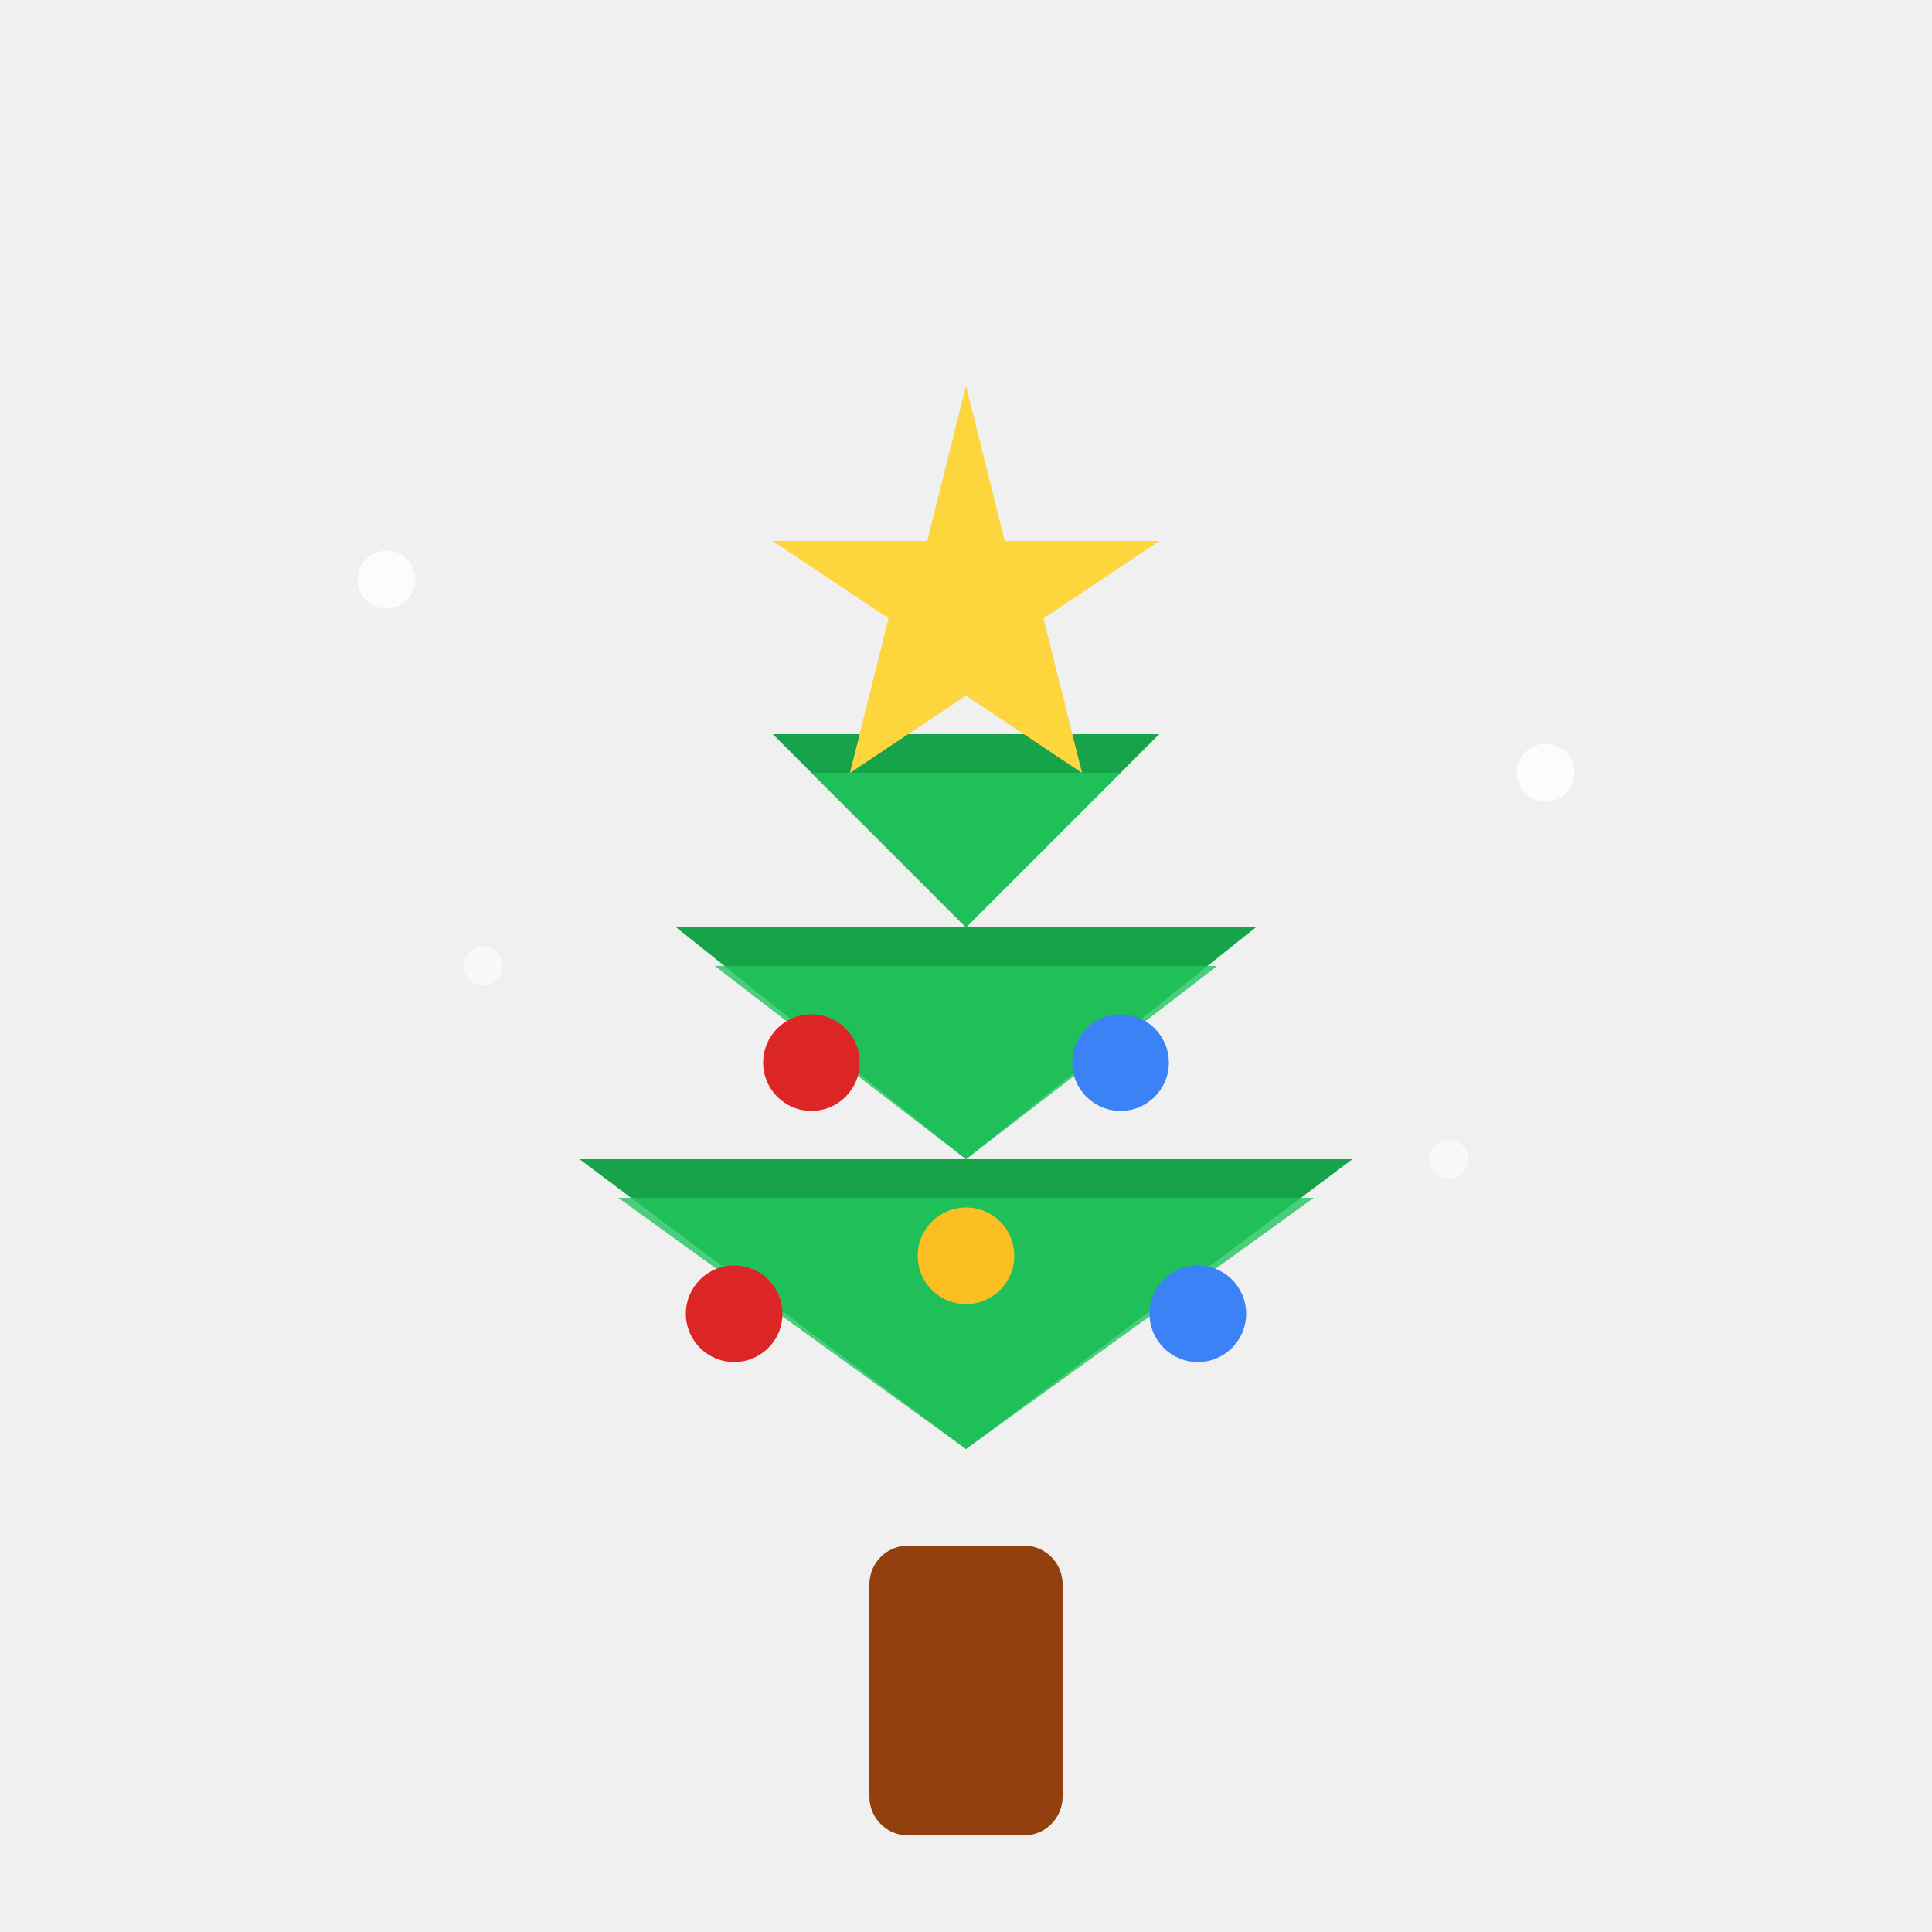
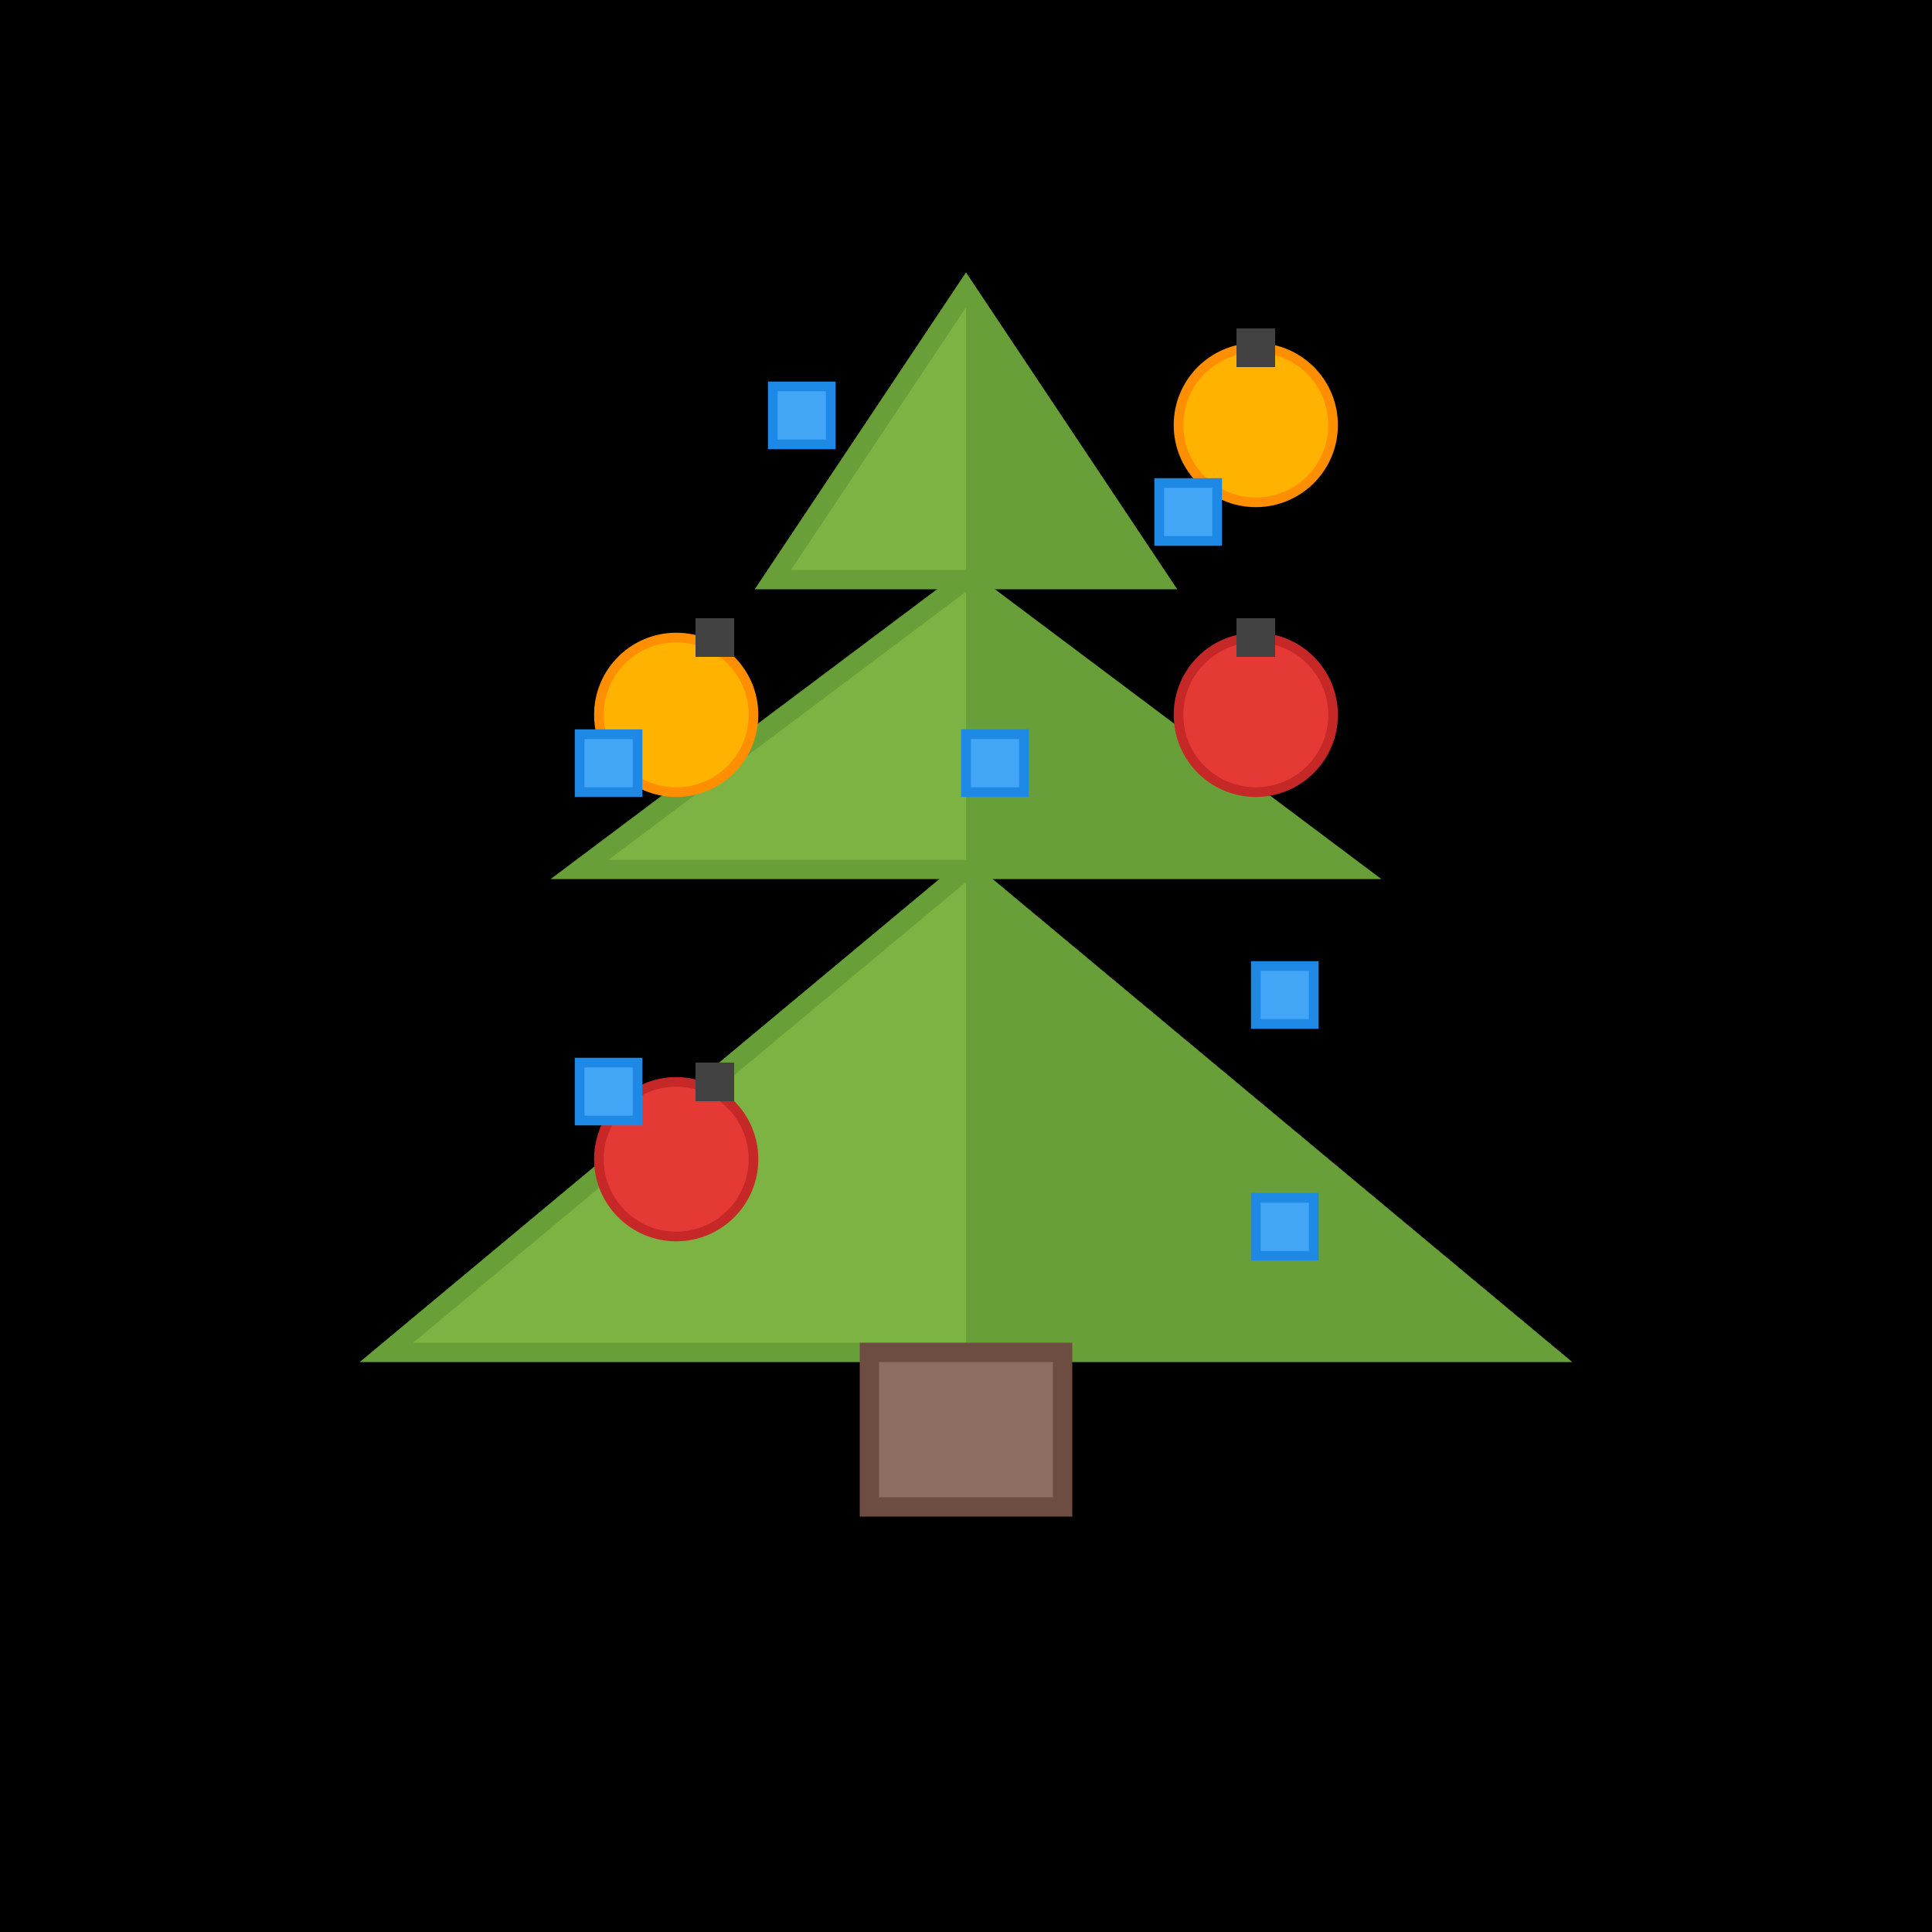
<svg xmlns="http://www.w3.org/2000/svg" viewBox="0 0 100 100">
-   <rect x="45" y="80" width="10" height="15" fill="#92400e" rx="2" />
-   <polygon points="50,75 30,60 70,60" fill="#16a34a" />
-   <polygon points="50,75 32,62 68,62" fill="#22c55e" opacity="0.8" />
-   <polygon points="50,60 35,48 65,48" fill="#16a34a" />
-   <polygon points="50,60 37,50 63,50" fill="#22c55e" opacity="0.8" />
-   <polygon points="50,48 40,38 60,38" fill="#16a34a" />
-   <polygon points="50,48 42,40 58,40" fill="#22c55e" opacity="0.8" />
-   <path d="M50,20 L52,28 L60,28 L54,32 L56,40 L50,36 L44,40 L46,32 L40,28 L48,28 Z" fill="#fbbf24" />
-   <path d="M50,20 L52,28 L60,28 L54,32 L56,40 L50,36 L44,40 L46,32 L40,28 L48,28 Z" fill="#fde047" opacity="0.7" />
-   <circle cx="42" cy="55" r="2.5" fill="#dc2626" />
-   <circle cx="58" cy="55" r="2.5" fill="#3b82f6" />
-   <circle cx="50" cy="65" r="2.5" fill="#fbbf24" />
-   <circle cx="38" cy="68" r="2.5" fill="#dc2626" />
-   <circle cx="62" cy="68" r="2.5" fill="#3b82f6" />
-   <circle cx="20" cy="30" r="1.5" fill="#ffffff" opacity="0.8" />
-   <circle cx="80" cy="40" r="1.5" fill="#ffffff" opacity="0.8" />
-   <circle cx="25" cy="50" r="1" fill="#ffffff" opacity="0.6" />
-   <circle cx="75" cy="60" r="1" fill="#ffffff" opacity="0.6" />
+   <rect width="100" height="100" fill="#000000" />
+   <polygon points="50,45 20,70 80,70" fill="#7cb342" stroke="#689f38" stroke-width="1" />
+   <polygon points="50,45 80,70 50,70" fill="#689f38" />
+   <polygon points="50,30 30,45 70,45" fill="#7cb342" stroke="#689f38" stroke-width="1" />
+   <polygon points="50,30 70,45 50,45" fill="#689f38" />
+   <polygon points="50,15 40,30 60,30" fill="#7cb342" stroke="#689f38" stroke-width="1" />
+   <polygon points="50,15 60,30 50,30" fill="#689f38" />
+   <rect x="45" y="70" width="10" height="8" fill="#8d6e63" stroke="#6d4c41" stroke-width="1" />
+   <circle cx="65" cy="37" r="4" fill="#e53935" stroke="#c62828" stroke-width="0.5" />
+   <rect x="64" y="32" width="2" height="2" fill="#424242" />
+   <circle cx="65" cy="22" r="4" fill="#ffb300" stroke="#ff8f00" stroke-width="0.5" />
+   <rect x="64" y="17" width="2" height="2" fill="#424242" />
+   <circle cx="35" cy="60" r="4" fill="#e53935" stroke="#c62828" stroke-width="0.5" />
+   <rect x="36" y="55" width="2" height="2" fill="#424242" />
+   <circle cx="35" cy="37" r="4" fill="#ffb300" stroke="#ff8f00" stroke-width="0.5" />
+   <rect x="36" y="32" width="2" height="2" fill="#424242" />
+   <rect x="40" y="20" width="3" height="3" fill="#42a5f5" stroke="#1e88e5" stroke-width="0.5" />
+   <rect x="60" y="25" width="3" height="3" fill="#42a5f5" stroke="#1e88e5" stroke-width="0.5" />
+   <rect x="30" y="38" width="3" height="3" fill="#42a5f5" stroke="#1e88e5" stroke-width="0.5" />
+   <rect x="50" y="38" width="3" height="3" fill="#42a5f5" stroke="#1e88e5" stroke-width="0.5" />
+   <rect x="65" y="50" width="3" height="3" fill="#42a5f5" stroke="#1e88e5" stroke-width="0.5" />
+   <rect x="30" y="55" width="3" height="3" fill="#42a5f5" stroke="#1e88e5" stroke-width="0.5" />
+   <rect x="65" y="62" width="3" height="3" fill="#42a5f5" stroke="#1e88e5" stroke-width="0.5" />
</svg>
